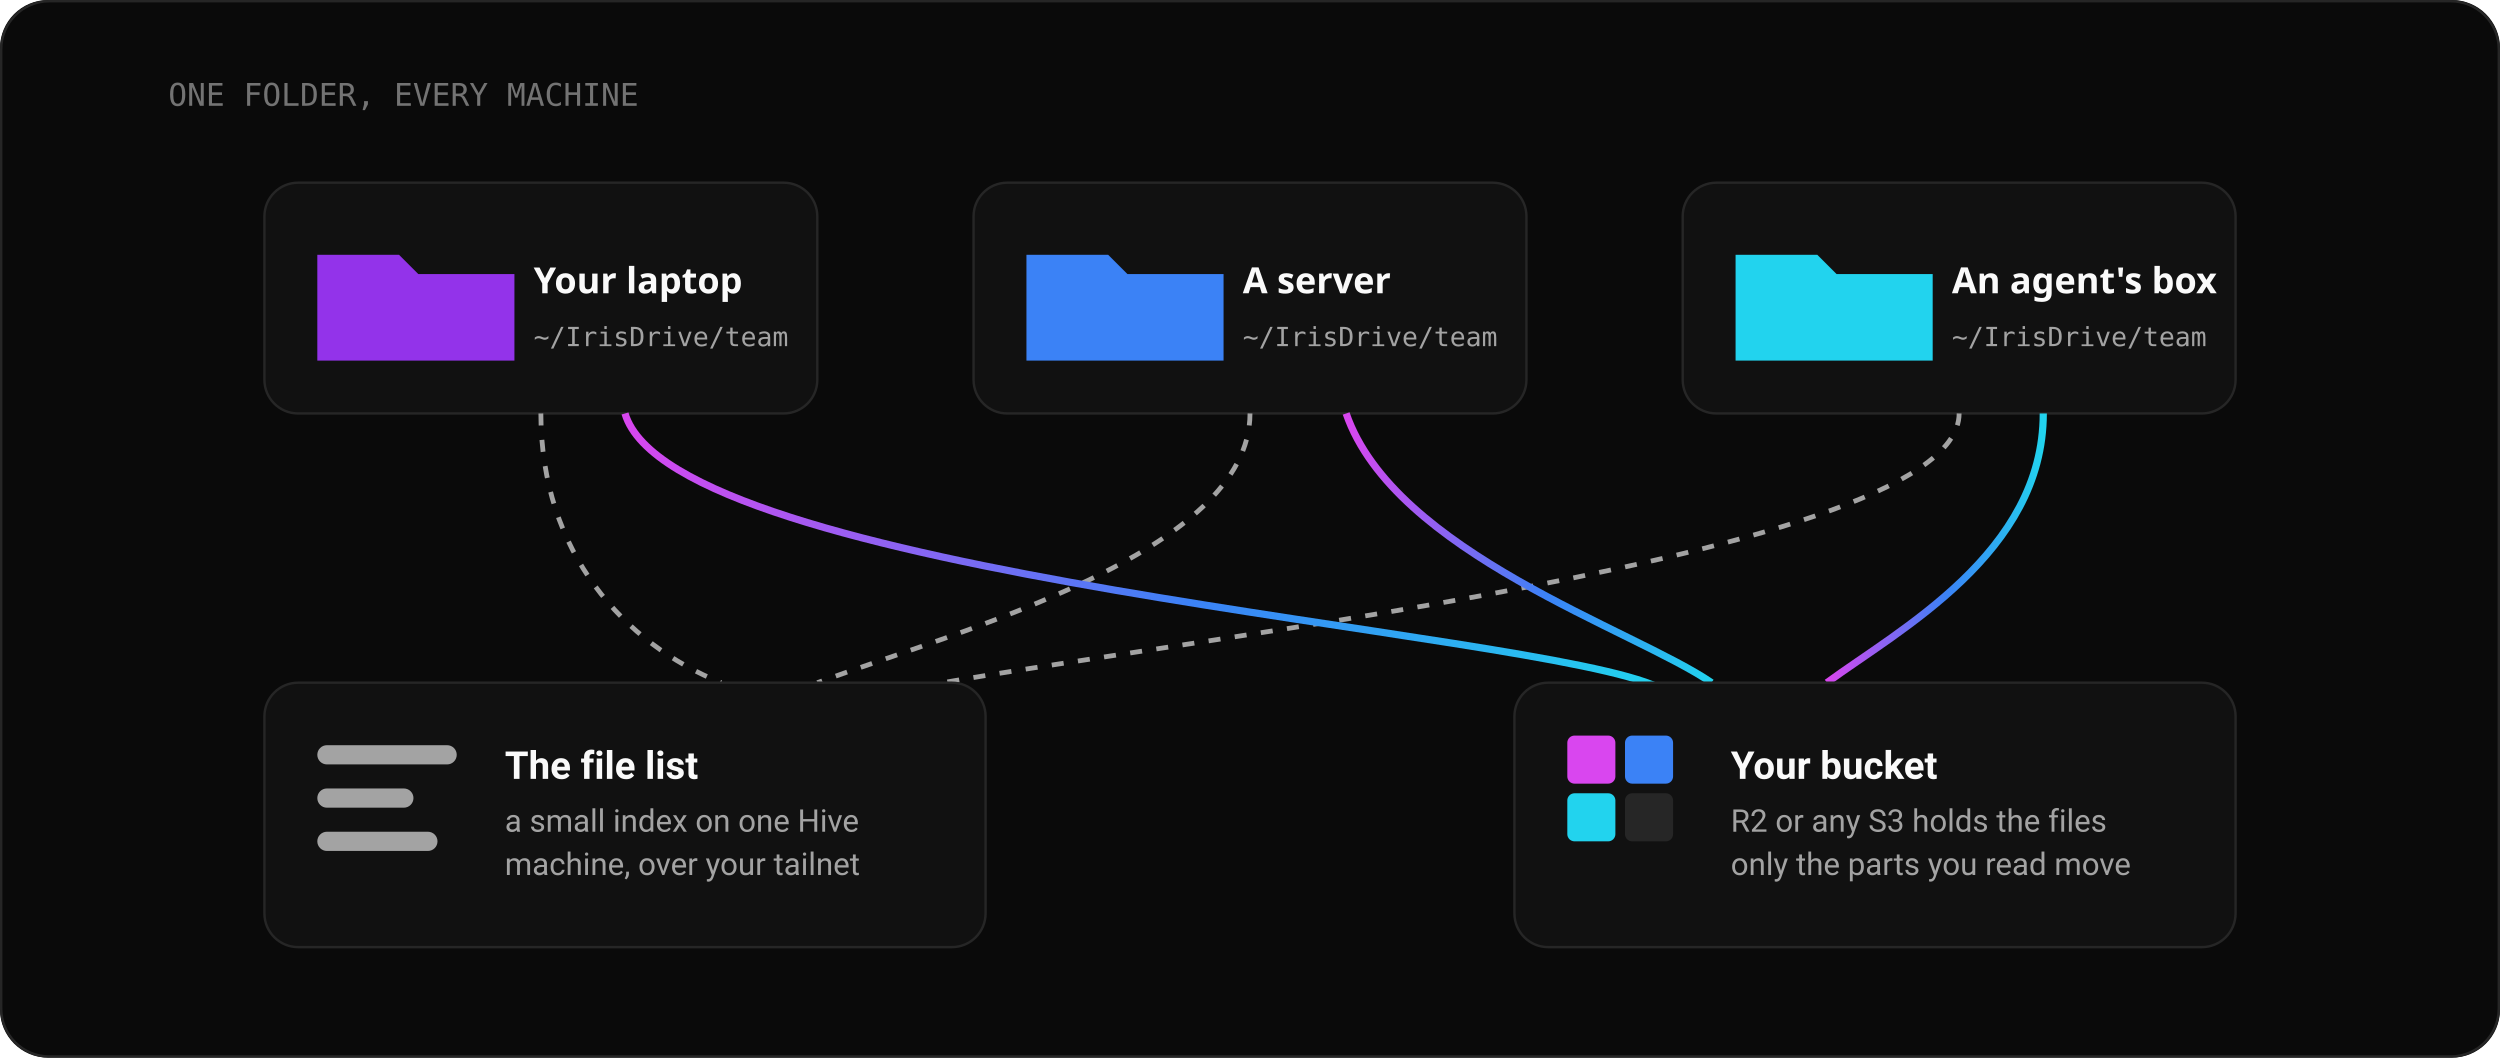
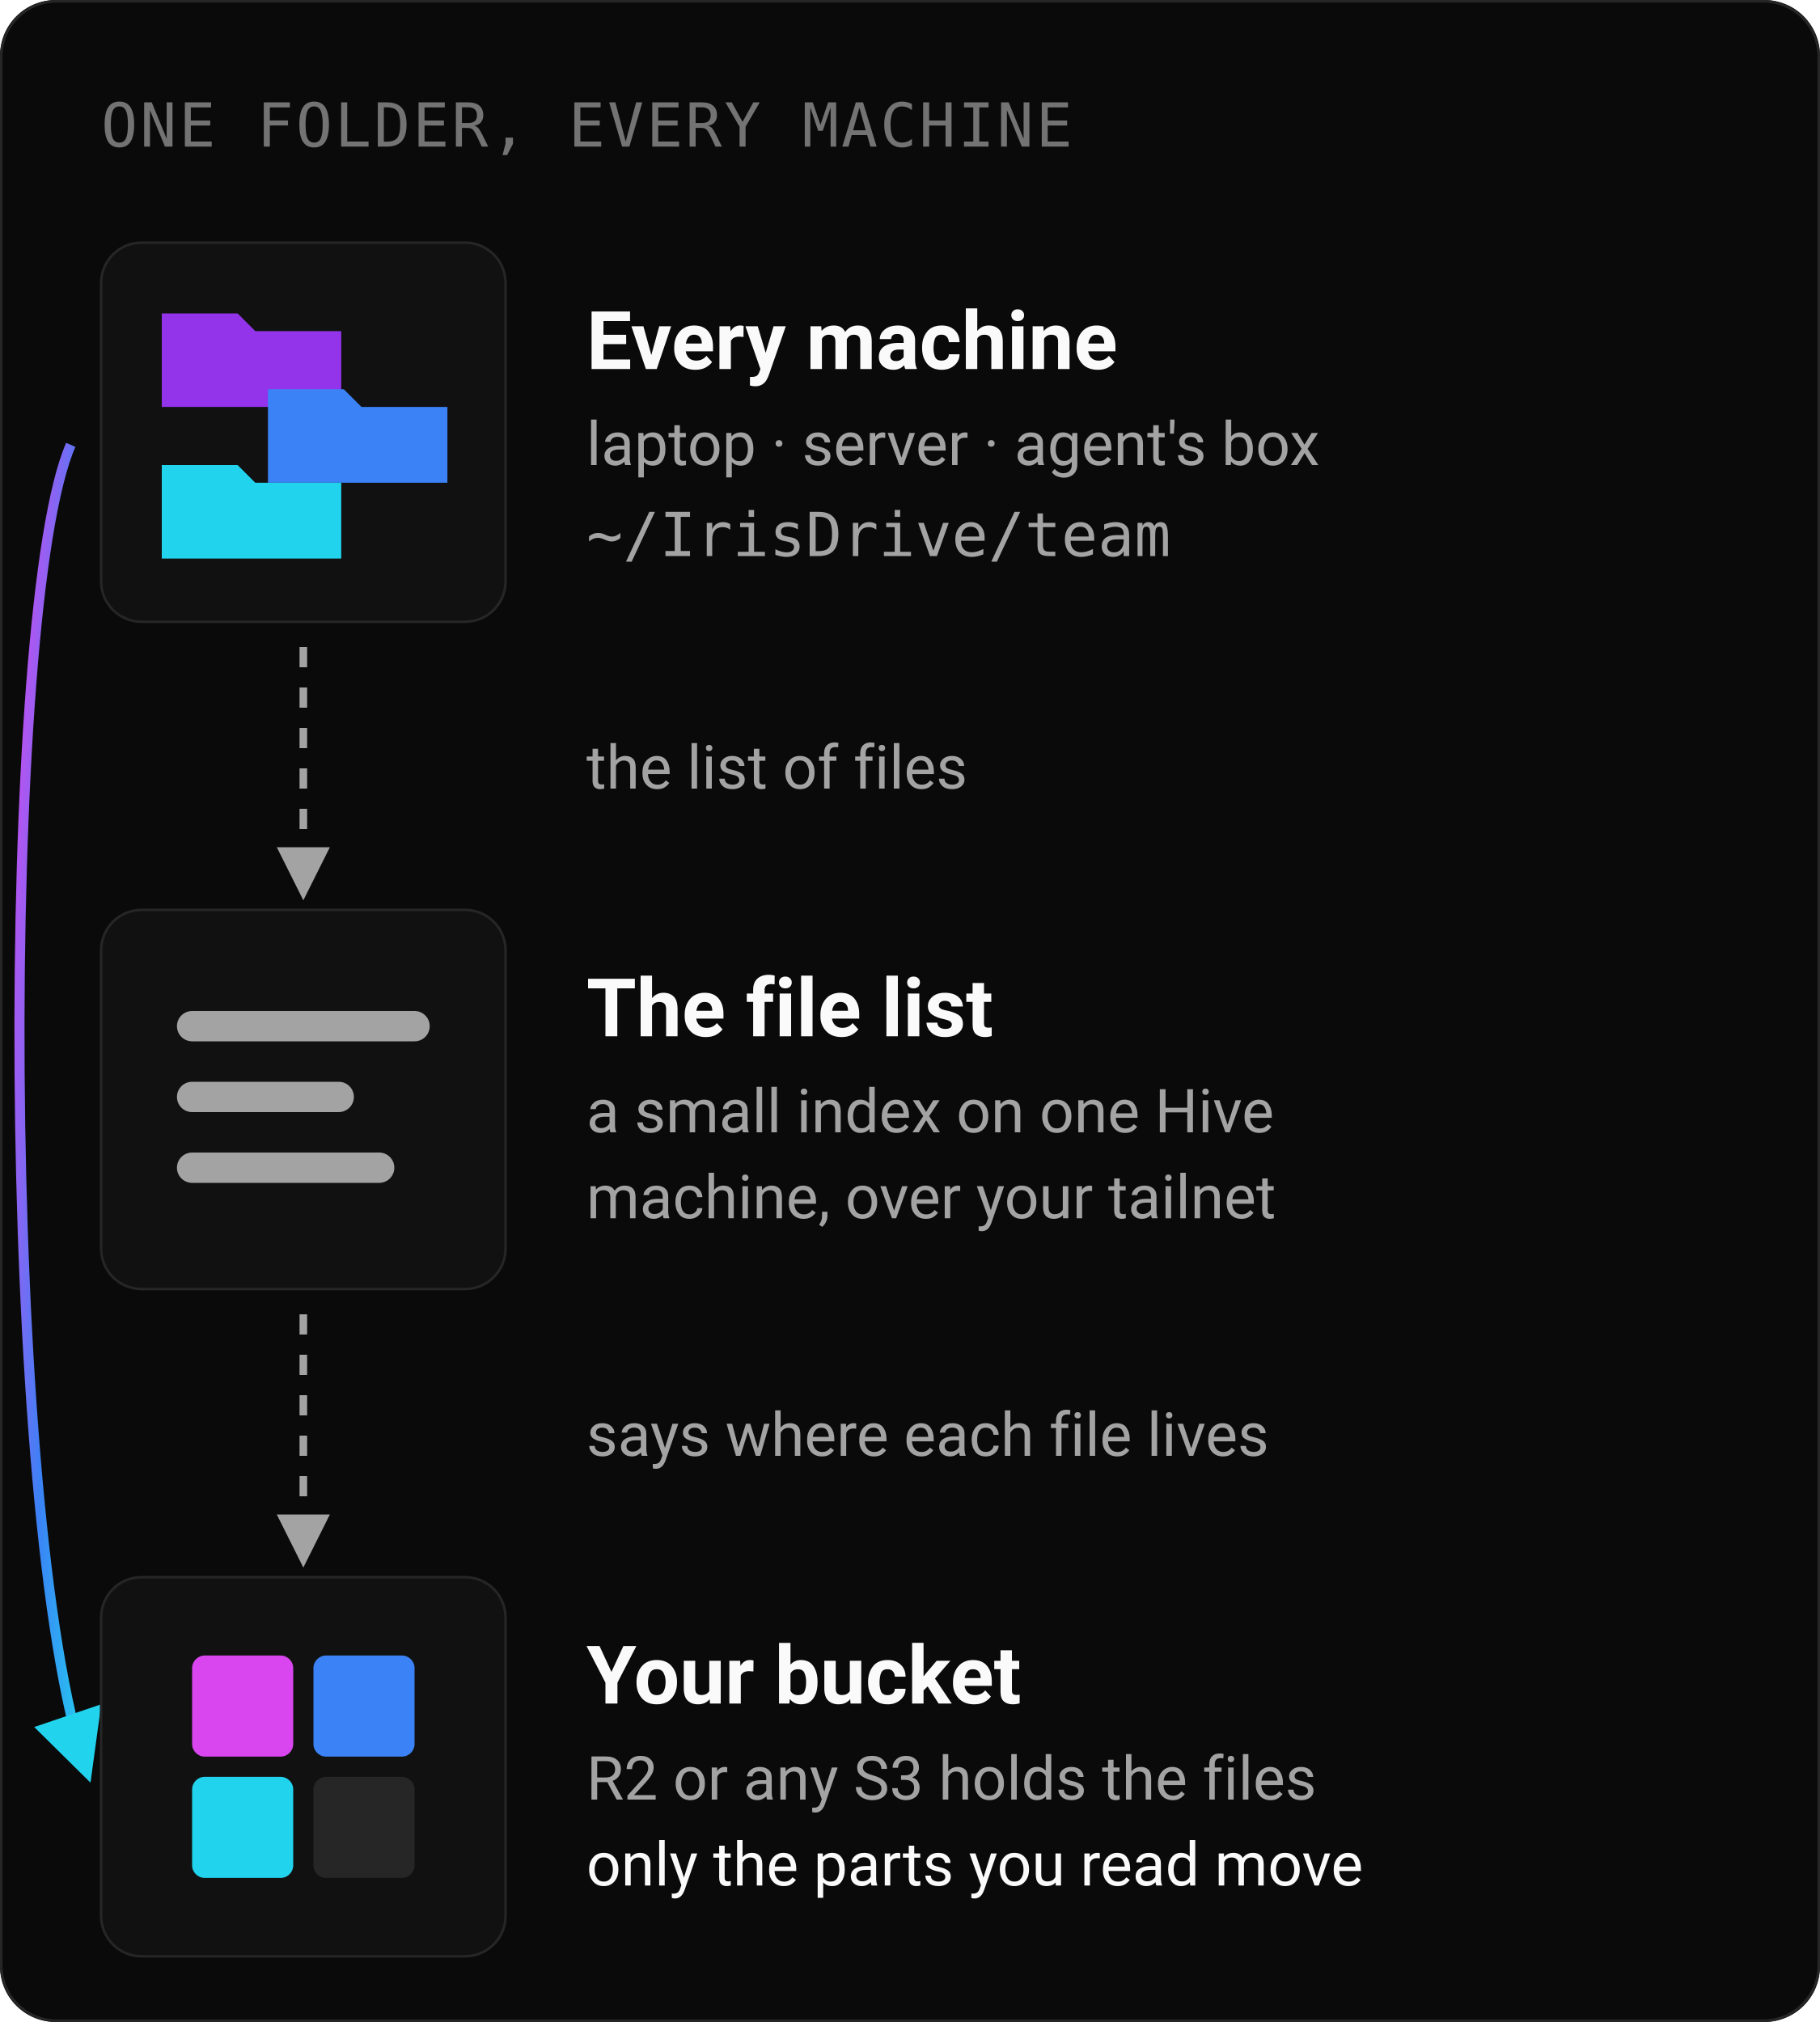
- <svg xmlns="http://www.w3.org/2000/svg" viewBox="0 0 1040 440" width="1040" height="440" role="img" aria-labelledby="t d" font-family="'Instrument Sans', -apple-system, 'Segoe UI', Roboto, Helvetica, Arial, sans-serif">
+ <svg xmlns="http://www.w3.org/2000/svg" viewBox="0 0 720 800" width="720" height="800" role="img" aria-labelledby="t d" font-family="'Instrument Sans', -apple-system, 'Segoe UI', Roboto, Helvetica, Arial, sans-serif">
  <defs>
-     <linearGradient id="g" x1="0" x2="1" y1="0" y2="0">
+     <linearGradient id="g" x1="0" x2="1" y1="0" y2="1">
      <stop offset="0" stop-color="#d946ef" />
      <stop offset=".55" stop-color="#3b82f6" />
      <stop offset="1" stop-color="#22d3ee" />
    </linearGradient>
+     <linearGradient id="gh" x1="0" x2="1" y1="0" y2="0">
+       <stop offset="0" stop-color="#d946ef" />
+       <stop offset=".55" stop-color="#3b82f6" />
+       <stop offset="1" stop-color="#22d3ee" />
+     </linearGradient>
+     <marker id="ah" viewBox="0 0 10 10" refX="8" refY="5" markerWidth="7" markerHeight="7" orient="auto-start-reverse">
+       <path d="M0 0 L10 5 L0 10 Z" fill="#a3a3a3" />
+     </marker>
+     <marker id="ahg" viewBox="0 0 10 10" refX="8" refY="5" markerWidth="7" markerHeight="7" orient="auto-start-reverse">
+       <path d="M0 0 L10 5 L0 10 Z" fill="#22d3ee" />
+     </marker>
  </defs>
-   <rect width="1040" height="440" rx="20" fill="#0a0a0a" />
-   <rect x=".5" y=".5" width="1039" height="439" rx="20" fill="none" stroke="#262626" />
-   <text x="70" y="44" fill="#737373" font-size="13" font-family="'JetBrains Mono', ui-monospace, Menlo, monospace">ONE FOLDER, EVERY MACHINE</text>
-   <g font-family="'JetBrains Mono', ui-monospace, Menlo, monospace">
-     <g transform="translate(110 76)">
-       <rect width="230" height="96" rx="14" fill="#111" stroke="#262626" />
-       <path d="M22 30 h34 l8 8 h40 v36 h-82 Z" fill="#9333ea" />
-       <text x="112" y="46" fill="#fafafa" font-size="15" font-weight="700" font-family="'Instrument Sans', sans-serif">Your laptop</text>
-       <text x="112" y="68" fill="#a3a3a3" font-size="11">~/IrisDrive/team</text>
-     </g>
-     <g transform="translate(405 76)">
-       <rect width="230" height="96" rx="14" fill="#111" stroke="#262626" />
-       <path d="M22 30 h34 l8 8 h40 v36 h-82 Z" fill="#3b82f6" />
-       <text x="112" y="46" fill="#fafafa" font-size="15" font-weight="700" font-family="'Instrument Sans', sans-serif">A server</text>
-       <text x="112" y="68" fill="#a3a3a3" font-size="11">~/IrisDrive/team</text>
-     </g>
-     <g transform="translate(700 76)">
-       <rect width="230" height="96" rx="14" fill="#111" stroke="#262626" />
-       <path d="M22 30 h34 l8 8 h40 v36 h-82 Z" fill="#22d3ee" />
-       <text x="112" y="46" fill="#fafafa" font-size="15" font-weight="700" font-family="'Instrument Sans', sans-serif">An agent's box</text>
-       <text x="112" y="68" fill="#a3a3a3" font-size="11">~/IrisDrive/team</text>
-     </g>
+   <rect width="720" height="800" rx="22" fill="#0a0a0a" />
+   <rect x=".5" y=".5" width="719" height="799" rx="22" fill="none" stroke="#262626" />
+   <text x="40" y="58" fill="#737373" font-size="24" font-family="'JetBrains Mono', ui-monospace, Menlo, monospace" letter-spacing=".04em">ONE FOLDER, EVERY MACHINE</text>
+   <g transform="translate(40 96)">
+     <rect width="160" height="150" rx="16" fill="#111" stroke="#262626" />
+     <path d="M24 28 h30 l7 7 h34 v30 h-71 Z" fill="#9333ea" />
+     <path d="M66 58 h30 l7 7 h34 v30 h-71 Z" fill="#3b82f6" />
+     <path d="M24 88 h30 l7 7 h34 v30 h-71 Z" fill="#22d3ee" />
  </g>
-   <g stroke="#a3a3a3" stroke-width="2" stroke-dasharray="5 6" fill="none">
-     <path d="M225 172 C225 230 260 268 300 284" />
-     <path d="M520 172 C520 230 400 262 340 284" />
-     <path d="M815 172 C815 236 440 270 352 292" />
+   <text x="232" y="146" fill="#fafafa" font-size="32" font-weight="700" text-anchor="start">Every machine</text>
+   <text x="232" y="184" fill="#a3a3a3" font-size="24" font-weight="400" text-anchor="start">laptop · server · agent's box</text>
+   <text x="232" y="220" fill="#a3a3a3" font-size="24" font-weight="400" font-family="'JetBrains Mono', ui-monospace, Menlo, monospace" text-anchor="start">~/IrisDrive/team</text>
+   <path d="M120 256 L120 352" stroke="#a3a3a3" stroke-width="3" stroke-dasharray="8 8" marker-end="url(#ah)" />
+   <text x="232" y="312" fill="#a3a3a3" font-size="24" font-weight="400" text-anchor="start">the list of files</text>
+   <g transform="translate(40 360)">
+     <rect width="160" height="150" rx="16" fill="#111" stroke="#262626" />
+     <rect x="30" y="40" width="100" height="12" rx="6" fill="#a3a3a3" />
+     <rect x="30" y="68" width="70" height="12" rx="6" fill="#a3a3a3" />
+     <rect x="30" y="96" width="86" height="12" rx="6" fill="#a3a3a3" />
  </g>
-   <g stroke="url(#g)" stroke-width="3" fill="none">
-     <path d="M260 172 C280 240 640 262 690 286" />
-     <path d="M560 172 C580 230 680 262 712 284" />
-     <path d="M850 172 C850 230 790 262 760 284" />
+   <text x="232" y="410" fill="#fafafa" font-size="32" font-weight="700" text-anchor="start">The file list</text>
+   <text x="232" y="448" fill="#a3a3a3" font-size="24" font-weight="400" text-anchor="start">a small index on one Hive</text>
+   <text x="232" y="482" fill="#a3a3a3" font-size="24" font-weight="400" text-anchor="start">machine, over your tailnet</text>
+   <path d="M28 176 C0 240 0 600 34 700" fill="none" stroke="url(#g)" stroke-width="4" marker-end="url(#ahg)" />
+   <path d="M120 520 L120 616" stroke="#a3a3a3" stroke-width="3" stroke-dasharray="8 8" marker-end="url(#ah)" />
+   <text x="232" y="576" fill="#a3a3a3" font-size="24" font-weight="400" text-anchor="start">says where each file lives</text>
+   <g transform="translate(40 624)">
+     <rect width="160" height="150" rx="16" fill="#111" stroke="#262626" />
+     <rect x="36" y="31" width="40" height="40" rx="5" fill="#d946ef" />
+     <rect x="84" y="31" width="40" height="40" rx="5" fill="#3b82f6" />
+     <rect x="36" y="79" width="40" height="40" rx="5" fill="#22d3ee" />
+     <rect x="84" y="79" width="40" height="40" rx="5" fill="#262626" />
  </g>
-   <g transform="translate(110 284)">
-     <rect width="300" height="110" rx="14" fill="#111" stroke="#262626" />
-     <rect x="22" y="26" width="58" height="8" rx="4" fill="#a3a3a3" />
-     <rect x="22" y="44" width="40" height="8" rx="4" fill="#a3a3a3" />
-     <rect x="22" y="62" width="50" height="8" rx="4" fill="#a3a3a3" />
-     <text x="100" y="40" fill="#fafafa" font-size="16" font-weight="700">The file list</text>
-     <text x="100" y="62" fill="#a3a3a3" font-size="13">a small index on one Hive</text>
-     <text x="100" y="80" fill="#a3a3a3" font-size="13">machine, over your tailnet</text>
-   </g>
-   <g transform="translate(630 284)">
-     <rect width="300" height="110" rx="14" fill="#111" stroke="#262626" />
-     <rect x="22" y="22" width="20" height="20" rx="3" fill="#d946ef" />
-     <rect x="46" y="22" width="20" height="20" rx="3" fill="#3b82f6" />
-     <rect x="22" y="46" width="20" height="20" rx="3" fill="#22d3ee" />
-     <rect x="46" y="46" width="20" height="20" rx="3" fill="#262626" />
-     <text x="90" y="40" fill="#fafafa" font-size="16" font-weight="700">Your bucket</text>
-     <text x="90" y="62" fill="#a3a3a3" font-size="13">R2 or any S3 holds the files</text>
-     <text x="90" y="80" fill="#a3a3a3" font-size="13">only the parts you read move</text>
-   </g>
+   <text x="232" y="674" fill="#fafafa" font-size="32" font-weight="700" text-anchor="start">Your bucket</text>
+   <text x="232" y="712" fill="#a3a3a3" font-size="24" font-weight="400" text-anchor="start">R2 or any S3 holds the files</text>
+   <text x="232" y="746" fill="#fafafa" font-size="24" font-weight="400" text-anchor="start">only the parts you read move</text>
</svg>
